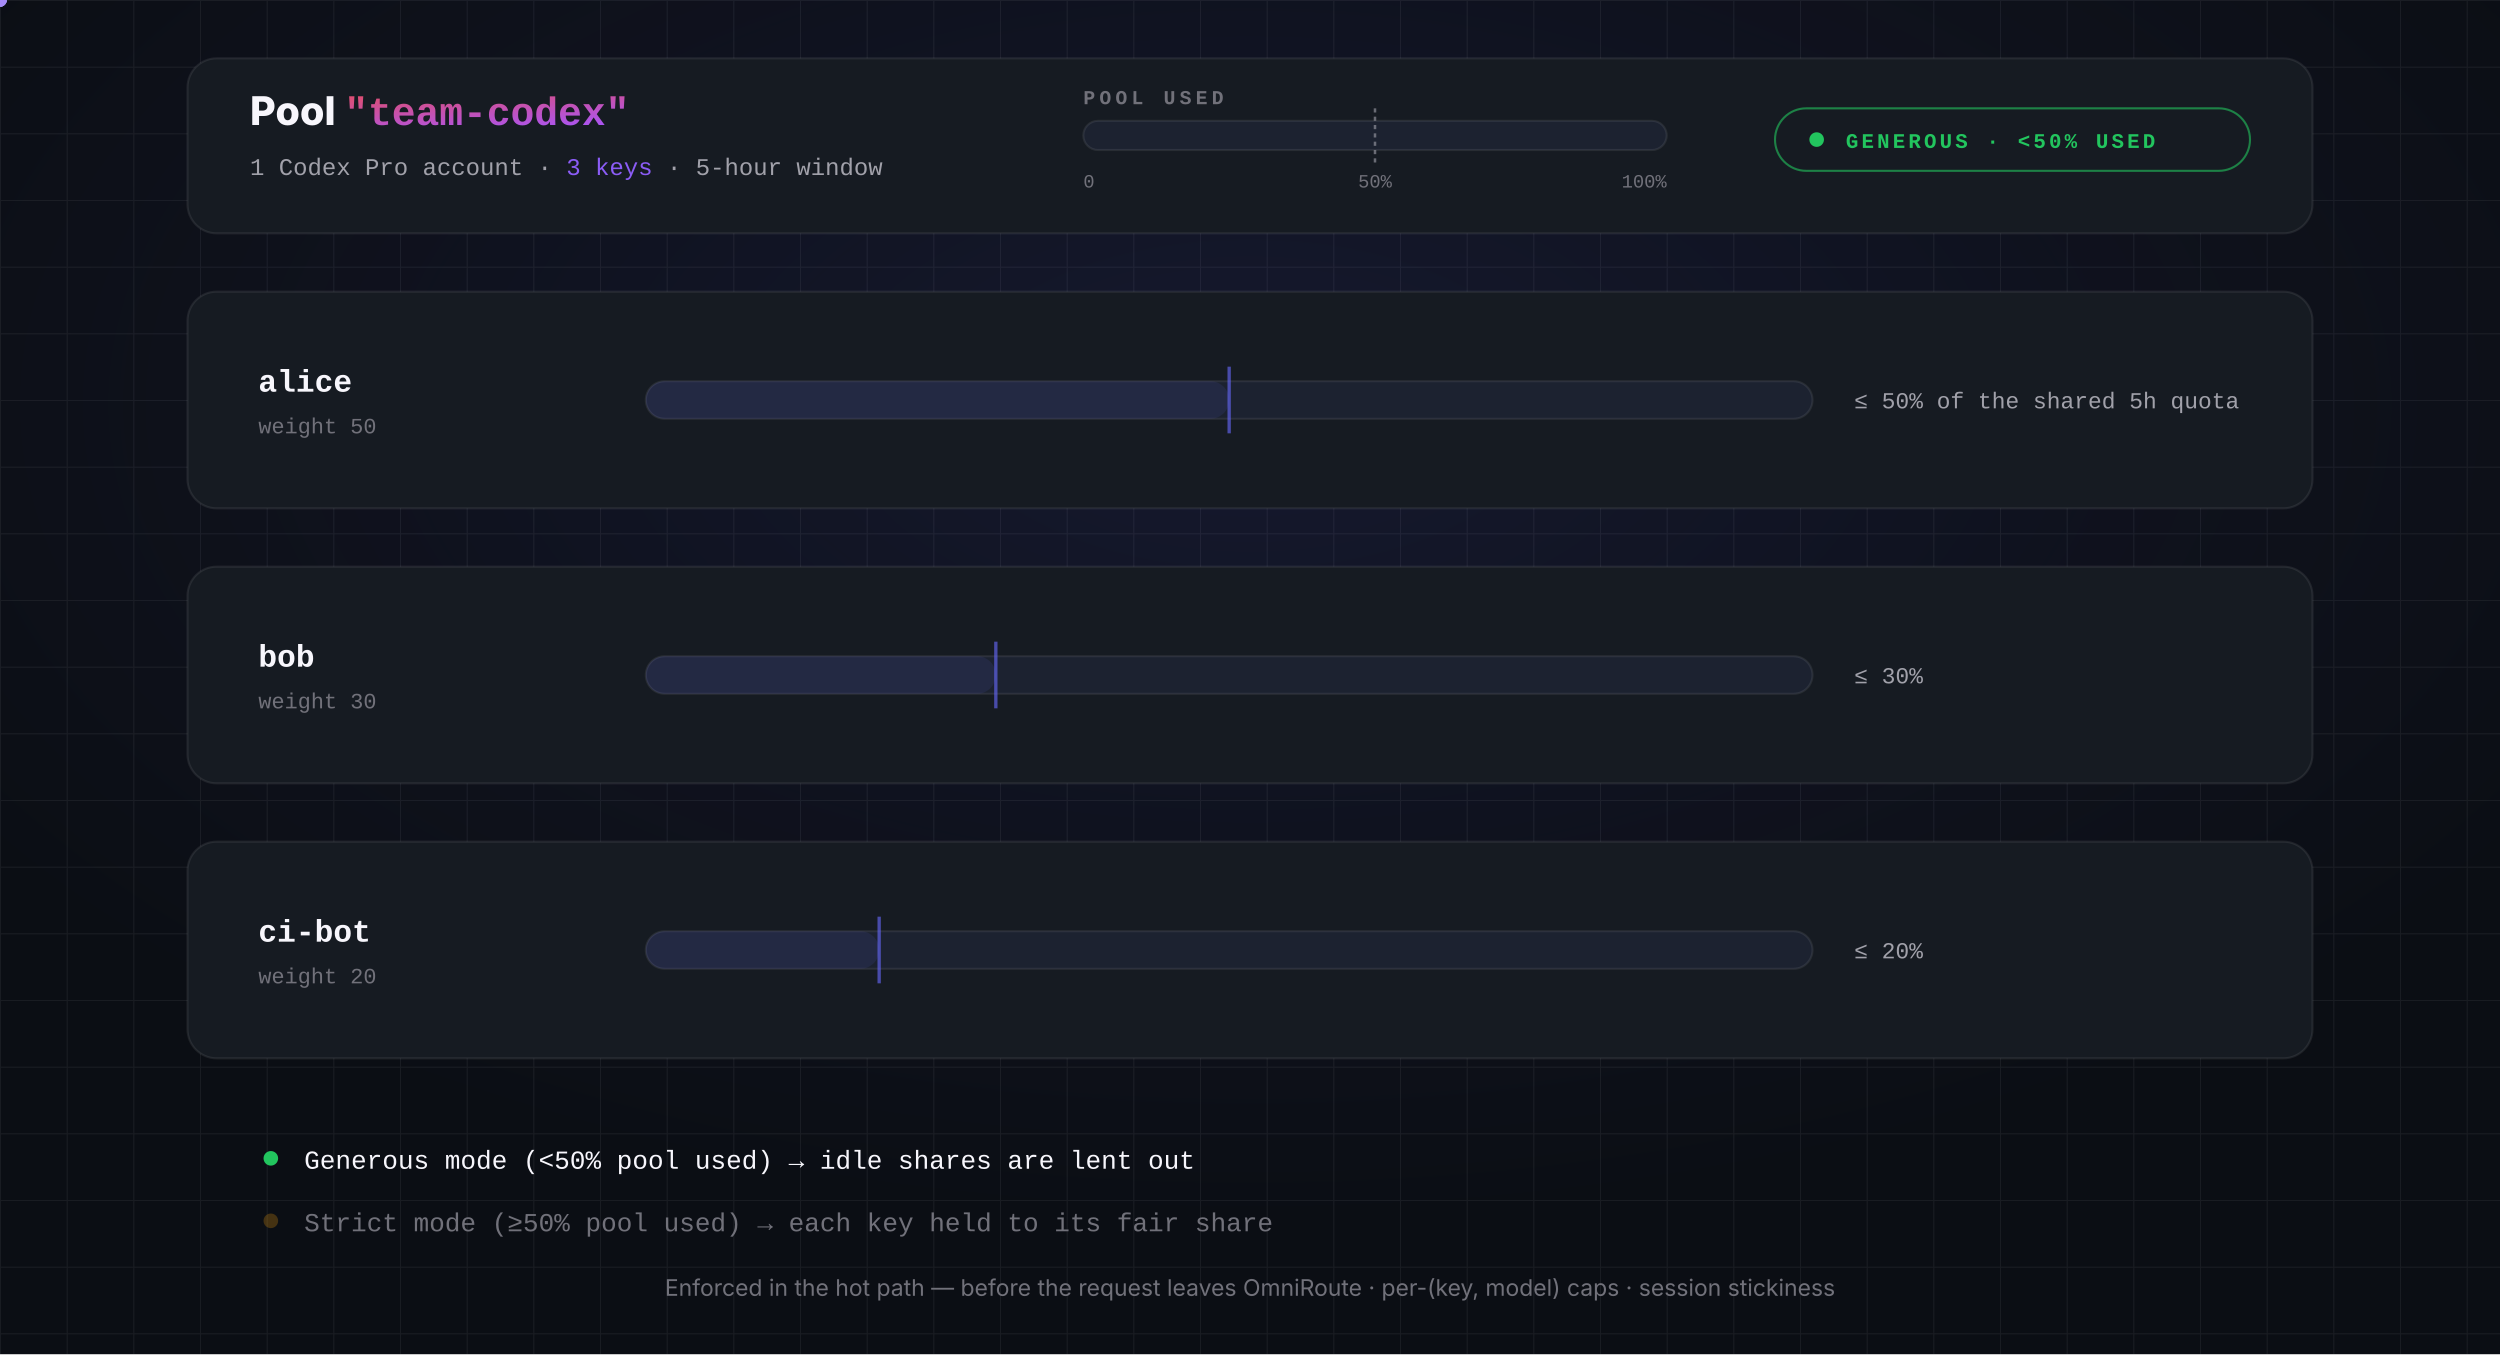
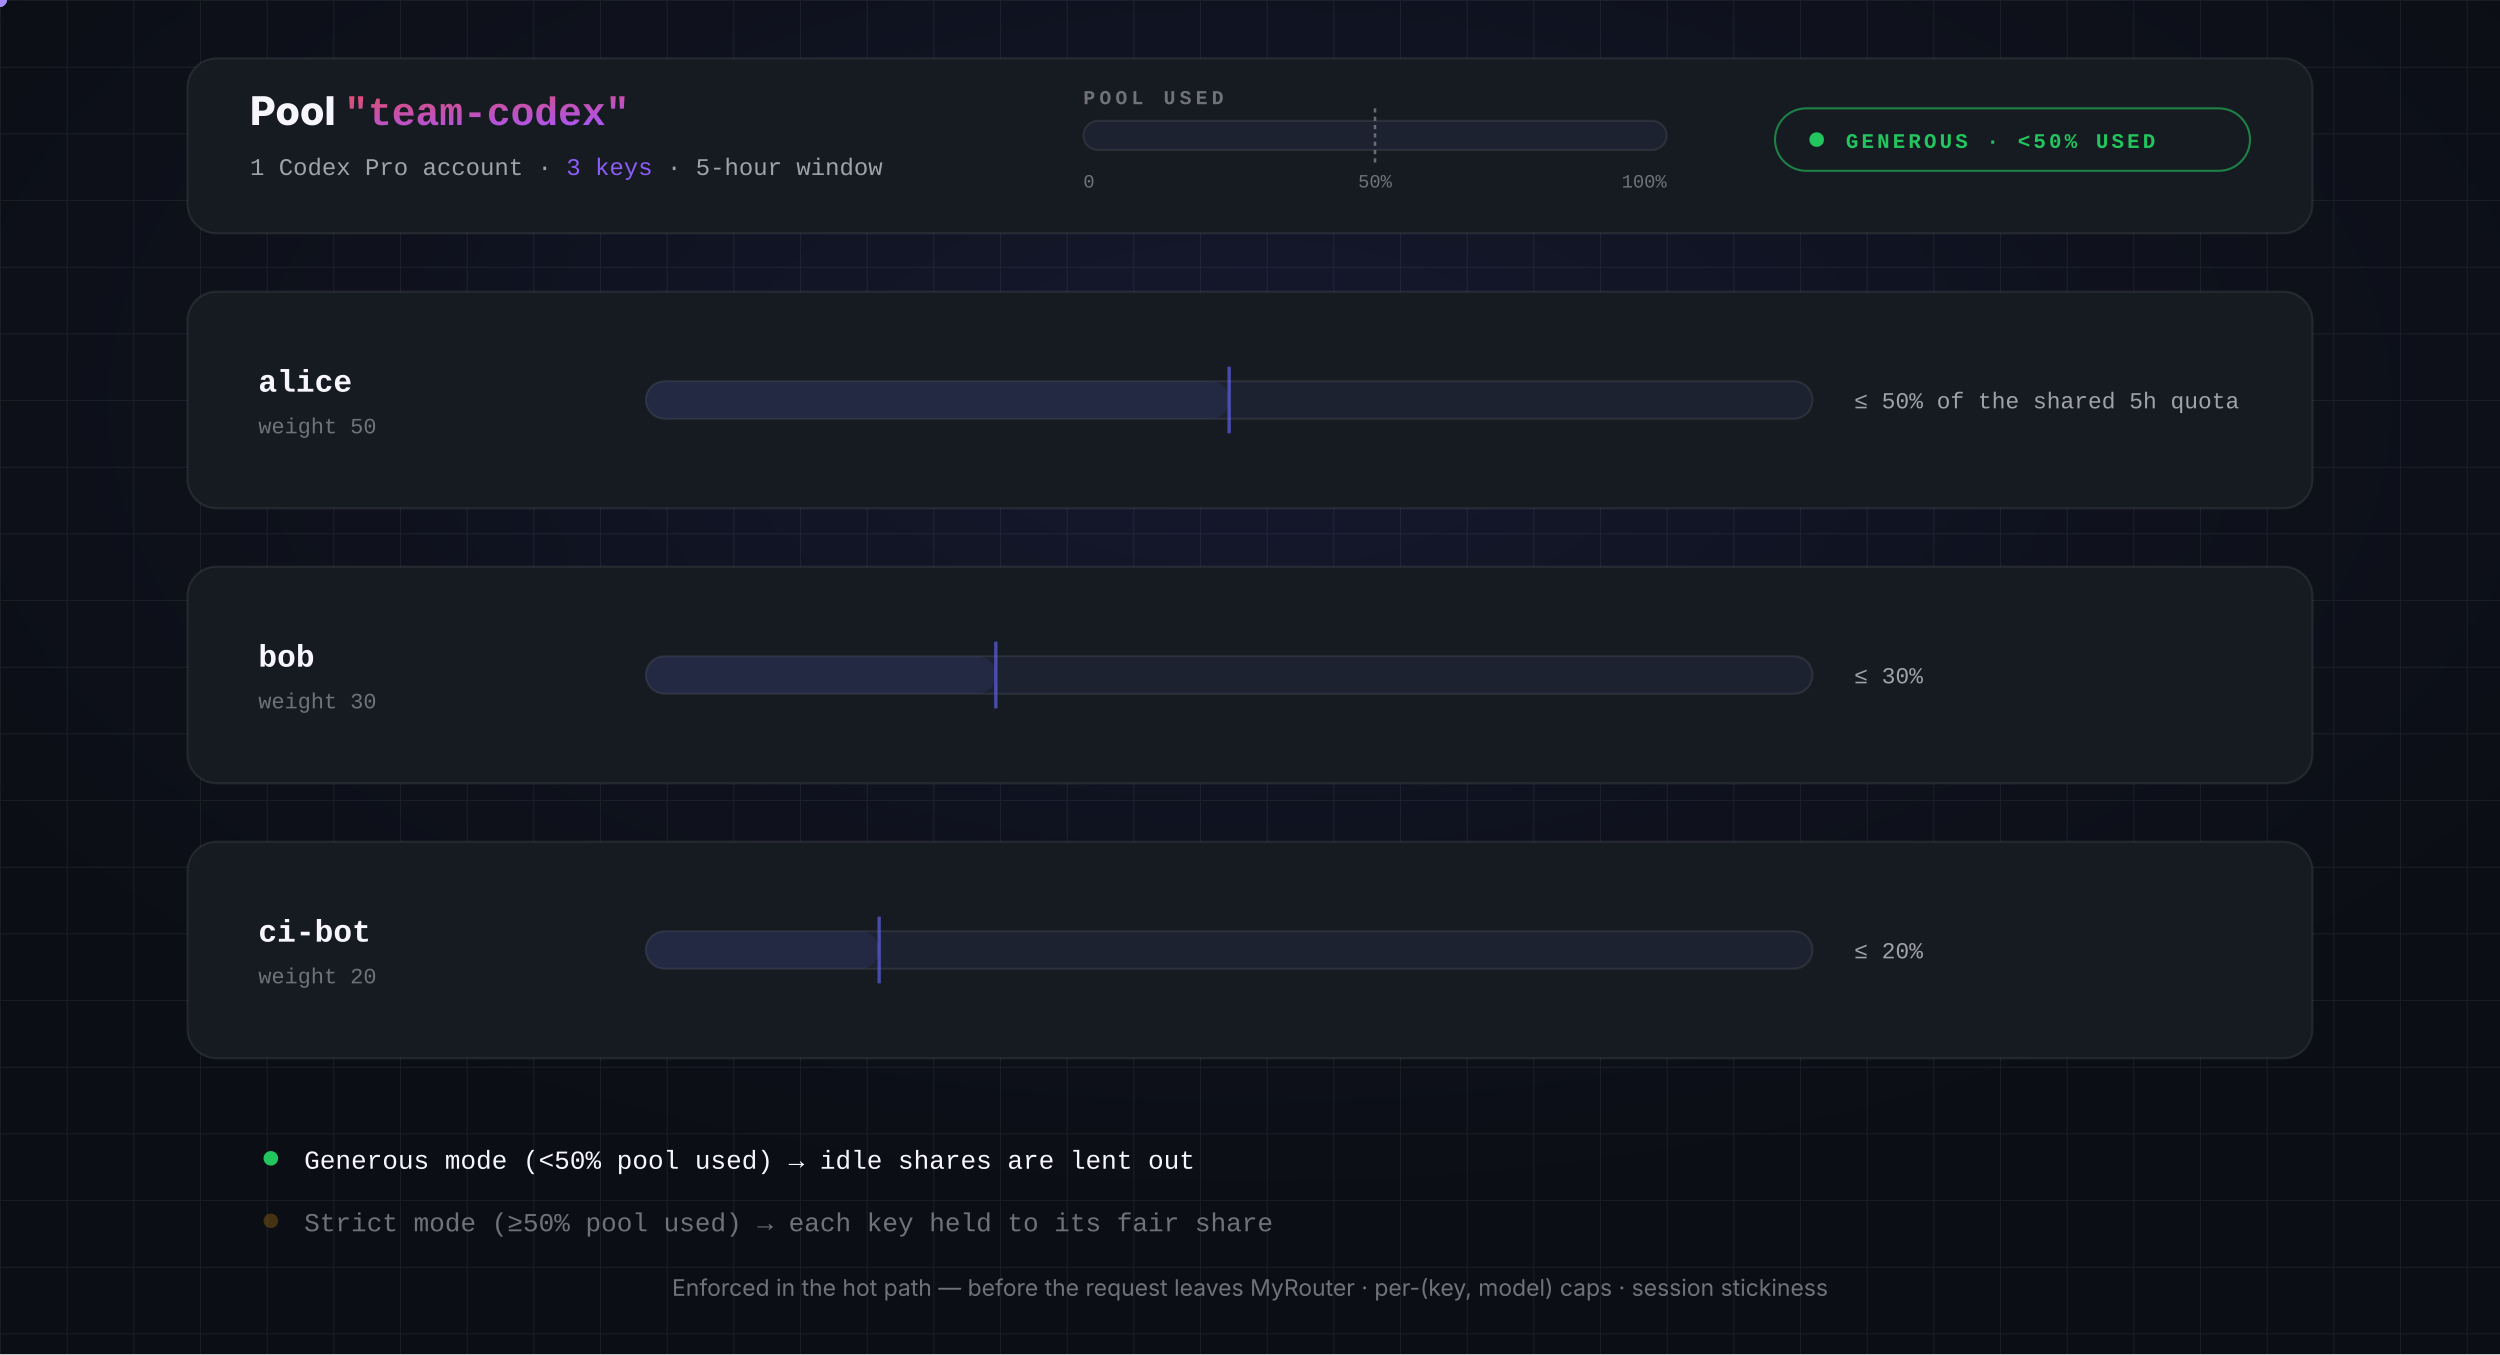
- <svg xmlns="http://www.w3.org/2000/svg" viewBox="0 0 1200 650" role="img" aria-label="OmniRoute key pool 'team-codex': one Codex Pro account shared by 3 keys over a 5-hour window. alice weight 50, bob weight 30, ci-bot weight 20. In generous mode (under 50% pool used) idle shares are lent out; once the pool crosses 50% strict mode holds each key to its fair share.">
+ <svg xmlns="http://www.w3.org/2000/svg" viewBox="0 0 1200 650" role="img" aria-label="MyRouter key pool 'team-codex': one Codex Pro account shared by 3 keys over a 5-hour window. alice weight 50, bob weight 30, ci-bot weight 20. In generous mode (under 50% pool used) idle shares are lent out; once the pool crosses 50% strict mode holds each key to its fair share.">
  <defs>
    <radialGradient id="bgGlowP" cx="50%" cy="30%" r="60%">
      <stop offset="0%" stop-color="#6366f1" stop-opacity="0.12" />
      <stop offset="60%" stop-color="#6366f1" stop-opacity="0.04" />
      <stop offset="100%" stop-color="#6366f1" stop-opacity="0" />
    </radialGradient>
    <linearGradient id="gradBrandP" x1="0" y1="0" x2="1" y2="1">
      <stop offset="0%" stop-color="#e54d5e" />
      <stop offset="100%" stop-color="#a855f7" />
    </linearGradient>
    <pattern id="gridPaperP" width="32" height="32" patternUnits="userSpaceOnUse">
      <path d="M 32 0 L 0 0 0 32" fill="none" stroke="#ffffff" stroke-opacity="0.06" stroke-width="1" />
    </pattern>
    <path id="pReqA" d="M 236,192 L 352,192" />
    <path id="pReqB" d="M 236,324 L 352,324" />
    <path id="pReqC" d="M 236,456 L 352,456" />
    <path id="pRejC" d="M 236,456 L 414,456" />
    <path id="pLend" d="M 430,324 C 430,392 446,390 446,440" />
  </defs>
  <rect width="1200" height="650" fill="#0b0e14" />
  <rect width="1200" height="650" fill="url(#gridPaperP)" />
  <rect width="1200" height="650" fill="url(#bgGlowP)" />
  <rect x="90" y="28" width="1020" height="84" rx="14" fill="#161b22" stroke="#ffffff" stroke-opacity="0.08" stroke-width="1" />
  <text x="120" y="60" font-family="Inter, 'Segoe UI', Arial, Helvetica, system-ui, sans-serif" font-size="19" font-weight="800" fill="#F7F6FC">Pool <tspan font-family="Consolas, 'Courier New', monospace" fill="url(#gradBrandP)">"team-codex"</tspan>
  </text>
  <text x="120" y="84" font-family="Consolas, 'Courier New', monospace" font-size="11.5" fill="#a1a1aa">1 Codex Pro account · <tspan fill="#8b5cf6">3 keys</tspan> · 5-hour window</text>
  <text x="520" y="50" font-family="Consolas, 'Courier New', monospace" font-size="9.5" letter-spacing="2" font-weight="700" fill="#71717a">POOL USED</text>
  <rect x="520" y="58" width="280" height="14" rx="7" fill="#1c2230" stroke="#ffffff" stroke-opacity="0.08" stroke-width="1" />
  <rect x="521" y="59" height="12" rx="6" width="0" fill="#22c55e">
    <animate attributeName="width" values="0;92;129;176;190;190;0" keyTimes="0;0.25;0.50;0.59;0.80;0.965;1" dur="16s" repeatCount="indefinite" />
    <animate attributeName="fill" values="#22c55e;#22c55e;#f59e0b;#f59e0b" keyTimes="0;0.52;0.55;1" dur="16s" repeatCount="indefinite" />
  </rect>
  <line x1="660" y1="52" x2="660" y2="78" stroke="#a1a1aa" stroke-width="1.2" stroke-dasharray="2 2" stroke-opacity="0.6">
    <animate attributeName="stroke" values="#a1a1aa;#a1a1aa;#f59e0b;#f59e0b;#a1a1aa;#a1a1aa" keyTimes="0;0.52;0.53;0.60;0.63;1" dur="16s" repeatCount="indefinite" />
    <animate attributeName="stroke-opacity" values="0.6;0.6;1;1;0.6;0.6" keyTimes="0;0.52;0.53;0.60;0.63;1" dur="16s" repeatCount="indefinite" />
  </line>
  <text x="660" y="90" text-anchor="middle" font-family="Consolas, 'Courier New', monospace" font-size="9" fill="#71717a">50%</text>
  <text x="520" y="90" font-family="Consolas, 'Courier New', monospace" font-size="9" fill="#71717a">0</text>
  <text x="800" y="90" text-anchor="end" font-family="Consolas, 'Courier New', monospace" font-size="9" fill="#71717a">100%</text>
  <g>
    <animate attributeName="opacity" values="1;1;0;0" keyTimes="0;0.52;0.545;1" dur="16s" repeatCount="indefinite" />
    <rect x="852" y="52" width="228" height="30" rx="15" fill="#161b22" stroke="#22c55e" stroke-width="1" stroke-opacity="0.6" />
    <circle cx="872" cy="67" r="3.5" fill="#22c55e">
      <animate attributeName="opacity" values="1;0.35;1" dur="1.6s" repeatCount="indefinite" />
    </circle>
    <text x="886" y="71" font-family="Consolas, 'Courier New', monospace" font-size="10" letter-spacing="1.5" font-weight="700" fill="#22c55e">GENEROUS · &lt;50% USED</text>
  </g>
  <g opacity="0">
    <animate attributeName="opacity" values="0;0;1;1" keyTimes="0;0.53;0.555;1" dur="16s" repeatCount="indefinite" />
    <rect x="852" y="52" width="228" height="30" rx="15" fill="#161b22" stroke="#f59e0b" stroke-width="1" stroke-opacity="0.7" />
    <circle cx="872" cy="67" r="3.5" fill="#f59e0b">
      <animate attributeName="opacity" values="1;0.35;1" dur="1s" repeatCount="indefinite" />
    </circle>
    <text x="886" y="71" font-family="Consolas, 'Courier New', monospace" font-size="10" letter-spacing="1.5" font-weight="700" fill="#f59e0b">STRICT · ≥50% USED</text>
  </g>
  <rect x="90" y="140" width="1020" height="104" rx="14" fill="#161b22" stroke="#ffffff" stroke-opacity="0.08" stroke-width="1" />
  <rect x="90" y="272" width="1020" height="104" rx="14" fill="#161b22" stroke="#ffffff" stroke-opacity="0.08" stroke-width="1" />
  <rect x="90" y="404" width="1020" height="104" rx="14" fill="#161b22" stroke="#ffffff" stroke-opacity="0.08" stroke-width="1" />
  <text x="124" y="188" font-family="Consolas, 'Courier New', monospace" font-size="15" font-weight="700" fill="#F7F6FC">alice</text>
  <text x="124" y="208" font-family="Consolas, 'Courier New', monospace" font-size="10.5" fill="#71717a">weight 50</text>
  <text x="124" y="320" font-family="Consolas, 'Courier New', monospace" font-size="15" font-weight="700" fill="#F7F6FC">bob</text>
  <text x="124" y="340" font-family="Consolas, 'Courier New', monospace" font-size="10.5" fill="#71717a">weight 30</text>
  <text x="124" y="452" font-family="Consolas, 'Courier New', monospace" font-size="15" font-weight="700" fill="#F7F6FC">ci-bot</text>
  <text x="124" y="472" font-family="Consolas, 'Courier New', monospace" font-size="10.5" fill="#71717a">weight 20</text>
  <rect x="310" y="183" width="560" height="18" rx="9" fill="#1c2230" stroke="#ffffff" stroke-opacity="0.08" stroke-width="1" />
  <rect x="310" y="315" width="560" height="18" rx="9" fill="#1c2230" stroke="#ffffff" stroke-opacity="0.08" stroke-width="1" />
  <rect x="310" y="447" width="560" height="18" rx="9" fill="#1c2230" stroke="#ffffff" stroke-opacity="0.08" stroke-width="1" />
  <rect x="310" y="183" width="280" height="18" rx="9" fill="#6366f1" opacity="0.10" />
  <rect x="310" y="315" width="168" height="18" rx="9" fill="#6366f1" opacity="0.10" />
  <rect x="310" y="447" width="112" height="18" rx="9" fill="#6366f1" opacity="0.10" />
  <g stroke-width="1.6">
    <line x1="590" y1="176" x2="590" y2="208" stroke="#6366f1" stroke-opacity="0.65">
      <animate attributeName="stroke" values="#6366f1;#6366f1;#f59e0b;#f59e0b" keyTimes="0;0.53;0.56;1" dur="16s" repeatCount="indefinite" />
    </line>
    <line x1="478" y1="308" x2="478" y2="340" stroke="#6366f1" stroke-opacity="0.65">
      <animate attributeName="stroke" values="#6366f1;#6366f1;#f59e0b;#f59e0b" keyTimes="0;0.53;0.56;1" dur="16s" repeatCount="indefinite" />
    </line>
    <line x1="422" y1="440" x2="422" y2="472" stroke="#6366f1" stroke-opacity="0.65">
      <animate attributeName="stroke" values="#6366f1;#6366f1;#f59e0b;#f59e0b" keyTimes="0;0.53;0.56;1" dur="16s" repeatCount="indefinite" />
    </line>
  </g>
  <text x="890" y="196" font-family="Consolas, 'Courier New', monospace" font-size="11" fill="#a1a1aa">≤ 50% of the shared 5h quota</text>
  <text x="890" y="328" font-family="Consolas, 'Courier New', monospace" font-size="11" fill="#a1a1aa">≤ 30%</text>
  <text x="890" y="460" font-family="Consolas, 'Courier New', monospace" font-size="11" fill="#a1a1aa">≤ 20%</text>
  <g>
    <animate attributeName="opacity" values="1;1;0;0;1" keyTimes="0;0.94;0.965;0.99;1" dur="16s" repeatCount="indefinite" />
    <rect x="311" y="184" height="16" rx="8" width="0" fill="#8b5cf6">
      <animate attributeName="width" values="0;38;67;67;140;168;168;0" keyTimes="0;0.12;0.25;0.50;0.59;0.80;0.965;1" dur="16s" repeatCount="indefinite" />
    </rect>
    <rect x="311" y="316" height="16" rx="8" width="0" fill="#8b5cf6">
      <animate attributeName="width" values="0;19;34;34;56;56;0" keyTimes="0;0.15;0.25;0.50;0.59;0.965;1" dur="16s" repeatCount="indefinite" />
    </rect>
    <rect x="311" y="448" height="16" rx="8" width="0" fill="#8b5cf6">
      <animate attributeName="width" values="0;56;84;112;112;112;0" keyTimes="0;0.12;0.25;0.36;0.50;0.965;1" dur="16s" repeatCount="indefinite" />
    </rect>
    <rect x="420" y="448" height="16" rx="8" width="0" fill="#22c55e">
      <animate attributeName="width" values="0;0;47;47;47;0" keyTimes="0;0.36;0.47;0.50;0.965;1" dur="16s" repeatCount="indefinite" />
      <animate attributeName="opacity" values="1;1;0.45;0.45" keyTimes="0;0.53;0.56;1" dur="16s" repeatCount="indefinite" />
    </rect>
    <text x="444" y="440" text-anchor="middle" font-family="Consolas, 'Courier New', monospace" font-size="9.5" fill="#22c55e" opacity="0">
      <animate attributeName="opacity" values="0;0;1;1;0.35;0.35;0" keyTimes="0;0.37;0.42;0.52;0.56;0.94;1" dur="16s" repeatCount="indefinite" />lent</text>
    <g fill="#a78bfa">
      <circle r="3.2">
        <animateMotion dur="1.5s" repeatCount="indefinite" begin="0s">
          <mpath href="#pReqA" />
        </animateMotion>
        <animate attributeName="opacity" values="0;1;1;0" dur="1.5s" begin="0s" repeatCount="indefinite" />
      </circle>
      <circle r="3.2">
        <animateMotion dur="1.5s" repeatCount="indefinite" begin="0.75s">
          <mpath href="#pReqA" />
        </animateMotion>
        <animate attributeName="opacity" values="0;1;1;0" dur="1.5s" begin="0.75s" repeatCount="indefinite" />
      </circle>
    </g>
    <g fill="#a78bfa">
      <animate attributeName="opacity" values="1;1;0;0;1;1" keyTimes="0;0.25;0.28;0.50;0.53;1" dur="16s" repeatCount="indefinite" />
      <circle r="3.2">
        <animateMotion dur="2.6s" repeatCount="indefinite" begin="0.4s">
          <mpath href="#pReqB" />
        </animateMotion>
        <animate attributeName="opacity" values="0;1;1;0" dur="2.6s" begin="0.4s" repeatCount="indefinite" />
      </circle>
    </g>
    <text x="240" y="310" font-family="Consolas, 'Courier New', monospace" font-size="9.5" fill="#71717a" opacity="0">
      <animate attributeName="opacity" values="0;0;1;1;0;0" keyTimes="0;0.28;0.32;0.48;0.52;1" dur="16s" repeatCount="indefinite" />idle</text>
    <g fill="#a78bfa">
      <animate attributeName="opacity" values="1;1;0;0" keyTimes="0;0.50;0.53;1" dur="16s" repeatCount="indefinite" />
      <circle r="3.2">
        <animateMotion dur="0.8s" repeatCount="indefinite" begin="0s">
          <mpath href="#pReqC" />
        </animateMotion>
        <animate attributeName="opacity" values="0;1;1;0" dur="0.8s" begin="0s" repeatCount="indefinite" />
      </circle>
      <circle r="3.2">
        <animateMotion dur="0.8s" repeatCount="indefinite" begin="0.4s">
          <mpath href="#pReqC" />
        </animateMotion>
        <animate attributeName="opacity" values="0;1;1;0" dur="0.8s" begin="0.4s" repeatCount="indefinite" />
      </circle>
    </g>
    <g fill="#22c55e">
      <animate attributeName="opacity" values="0;0;1;1;0;0" keyTimes="0;0.36;0.38;0.48;0.50;1" dur="16s" repeatCount="indefinite" />
      <circle r="3">
        <animateMotion dur="1.3s" repeatCount="indefinite">
          <mpath href="#pLend" />
        </animateMotion>
        <animate attributeName="opacity" values="0;1;1;0" dur="1.3s" repeatCount="indefinite" />
      </circle>
    </g>
    <g>
      <animate attributeName="opacity" values="0;0;1;1;0;0" keyTimes="0;0.59;0.61;0.92;0.94;1" dur="16s" repeatCount="indefinite" />
      <circle r="3.2" fill="#a78bfa">
        <animateMotion dur="2.4s" repeatCount="indefinite" keyPoints="0;0.9;1;1" keyTimes="0;0.55;0.7;1" calcMode="linear">
          <mpath href="#pRejC" />
        </animateMotion>
        <animate attributeName="fill" values="#a78bfa;#a78bfa;#ef4444;#ef4444" keyTimes="0;0.6;0.7;1" dur="2.4s" repeatCount="indefinite" />
        <animate attributeName="opacity" values="0;1;1;1;0" keyTimes="0;0.1;0.6;0.82;1" dur="2.4s" repeatCount="indefinite" />
      </circle>
      <text x="422" y="434" text-anchor="middle" font-family="Consolas, 'Courier New', monospace" font-size="12" font-weight="700" fill="#ef4444" opacity="0">
        <animate attributeName="opacity" values="0;0;1;0;0" keyTimes="0;0.68;0.78;0.95;1" dur="2.4s" repeatCount="indefinite" />✕</text>
    </g>
  </g>
  <circle cx="130" cy="556" r="3.5" fill="#22c55e">
    <animate attributeName="opacity" values="1;1;0.25;0.25" keyTimes="0;0.52;0.56;1" dur="16s" repeatCount="indefinite" />
  </circle>
  <text x="146" y="561" font-family="Consolas, 'Courier New', monospace" font-size="12.5" fill="#F7F6FC">
    <animate attributeName="fill" values="#F7F6FC;#F7F6FC;#71717a;#71717a" keyTimes="0;0.52;0.56;1" dur="16s" repeatCount="indefinite" />Generous mode (&lt;50% pool used) → idle shares are lent out</text>
  <circle cx="130" cy="586" r="3.5" fill="#f59e0b" opacity="0.25">
    <animate attributeName="opacity" values="0.25;0.25;1;1" keyTimes="0;0.52;0.56;1" dur="16s" repeatCount="indefinite" />
  </circle>
  <text x="146" y="591" font-family="Consolas, 'Courier New', monospace" font-size="12.5" fill="#71717a">
    <animate attributeName="fill" values="#71717a;#71717a;#F7F6FC;#F7F6FC" keyTimes="0;0.52;0.56;1" dur="16s" repeatCount="indefinite" />Strict mode (≥50% pool used) → each key held to its fair share</text>
-   <text x="600" y="622" text-anchor="middle" font-family="Inter, 'Segoe UI', Arial, Helvetica, system-ui, sans-serif" font-size="11" fill="#71717a">Enforced in the hot path — before the request leaves OmniRoute · per-(key, model) caps · session stickiness</text>
+   <text x="600" y="622" text-anchor="middle" font-family="Inter, 'Segoe UI', Arial, Helvetica, system-ui, sans-serif" font-size="11" fill="#71717a">Enforced in the hot path — before the request leaves MyRouter · per-(key, model) caps · session stickiness</text>
</svg>
